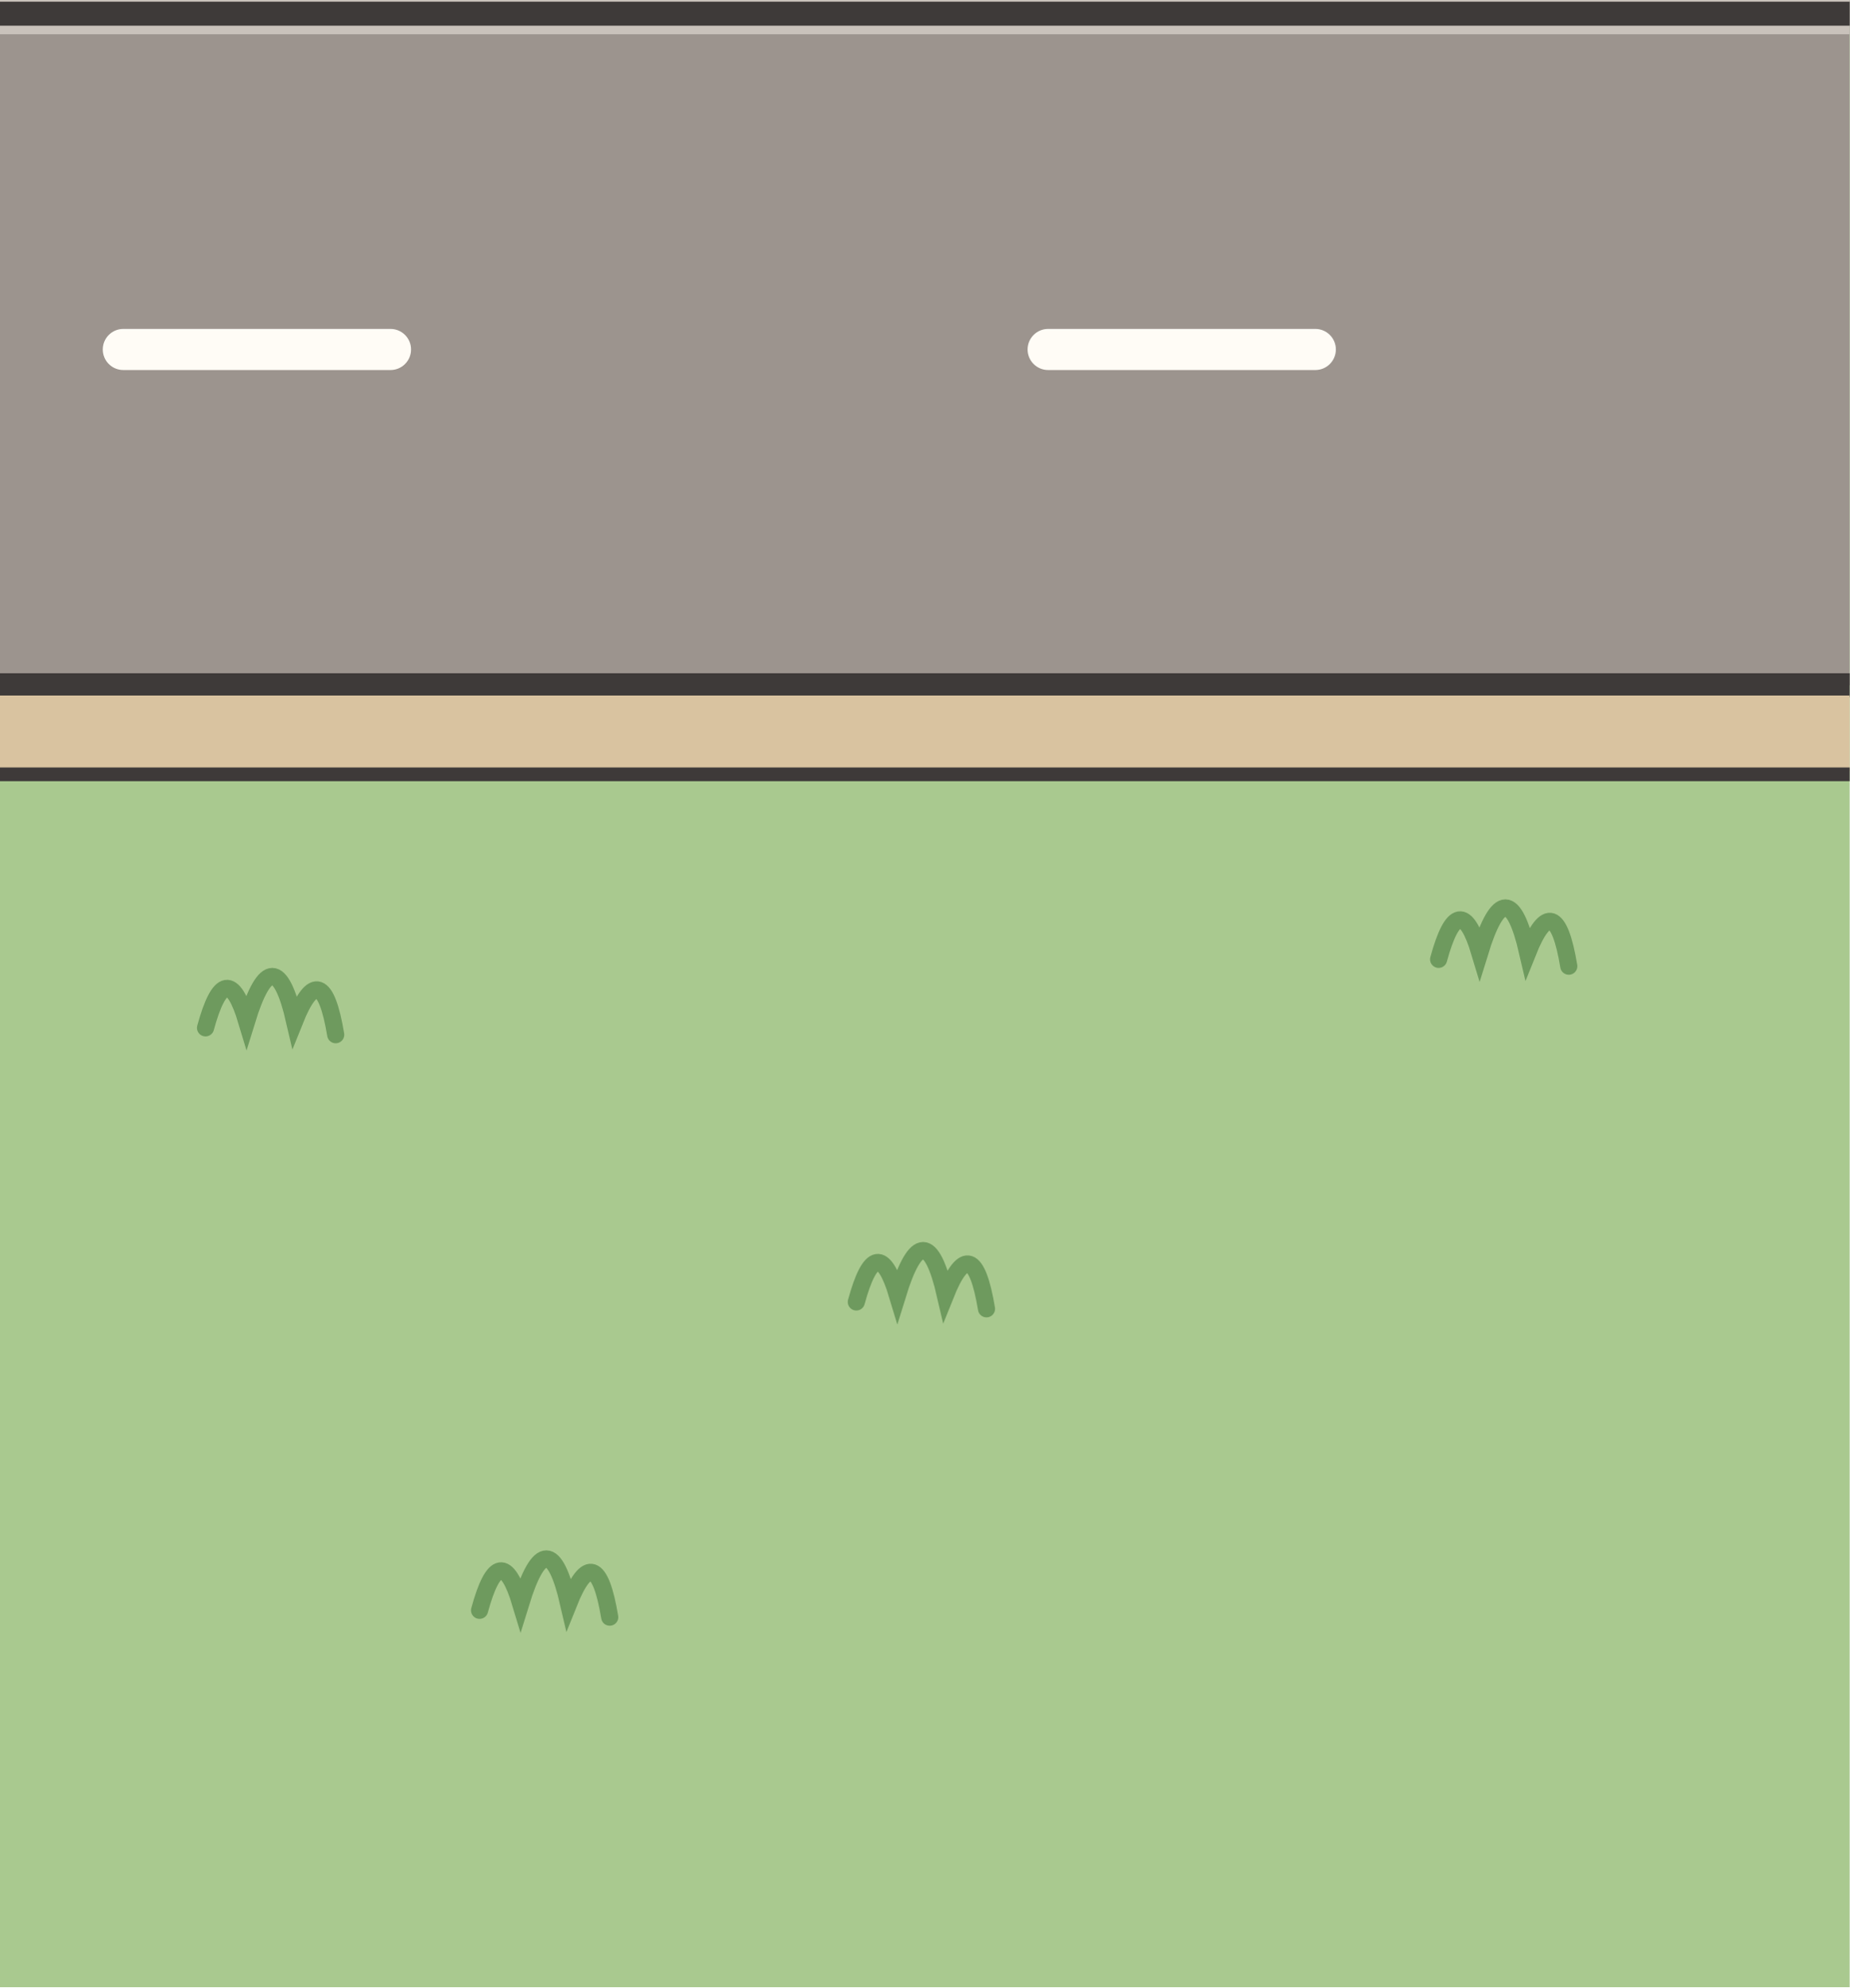
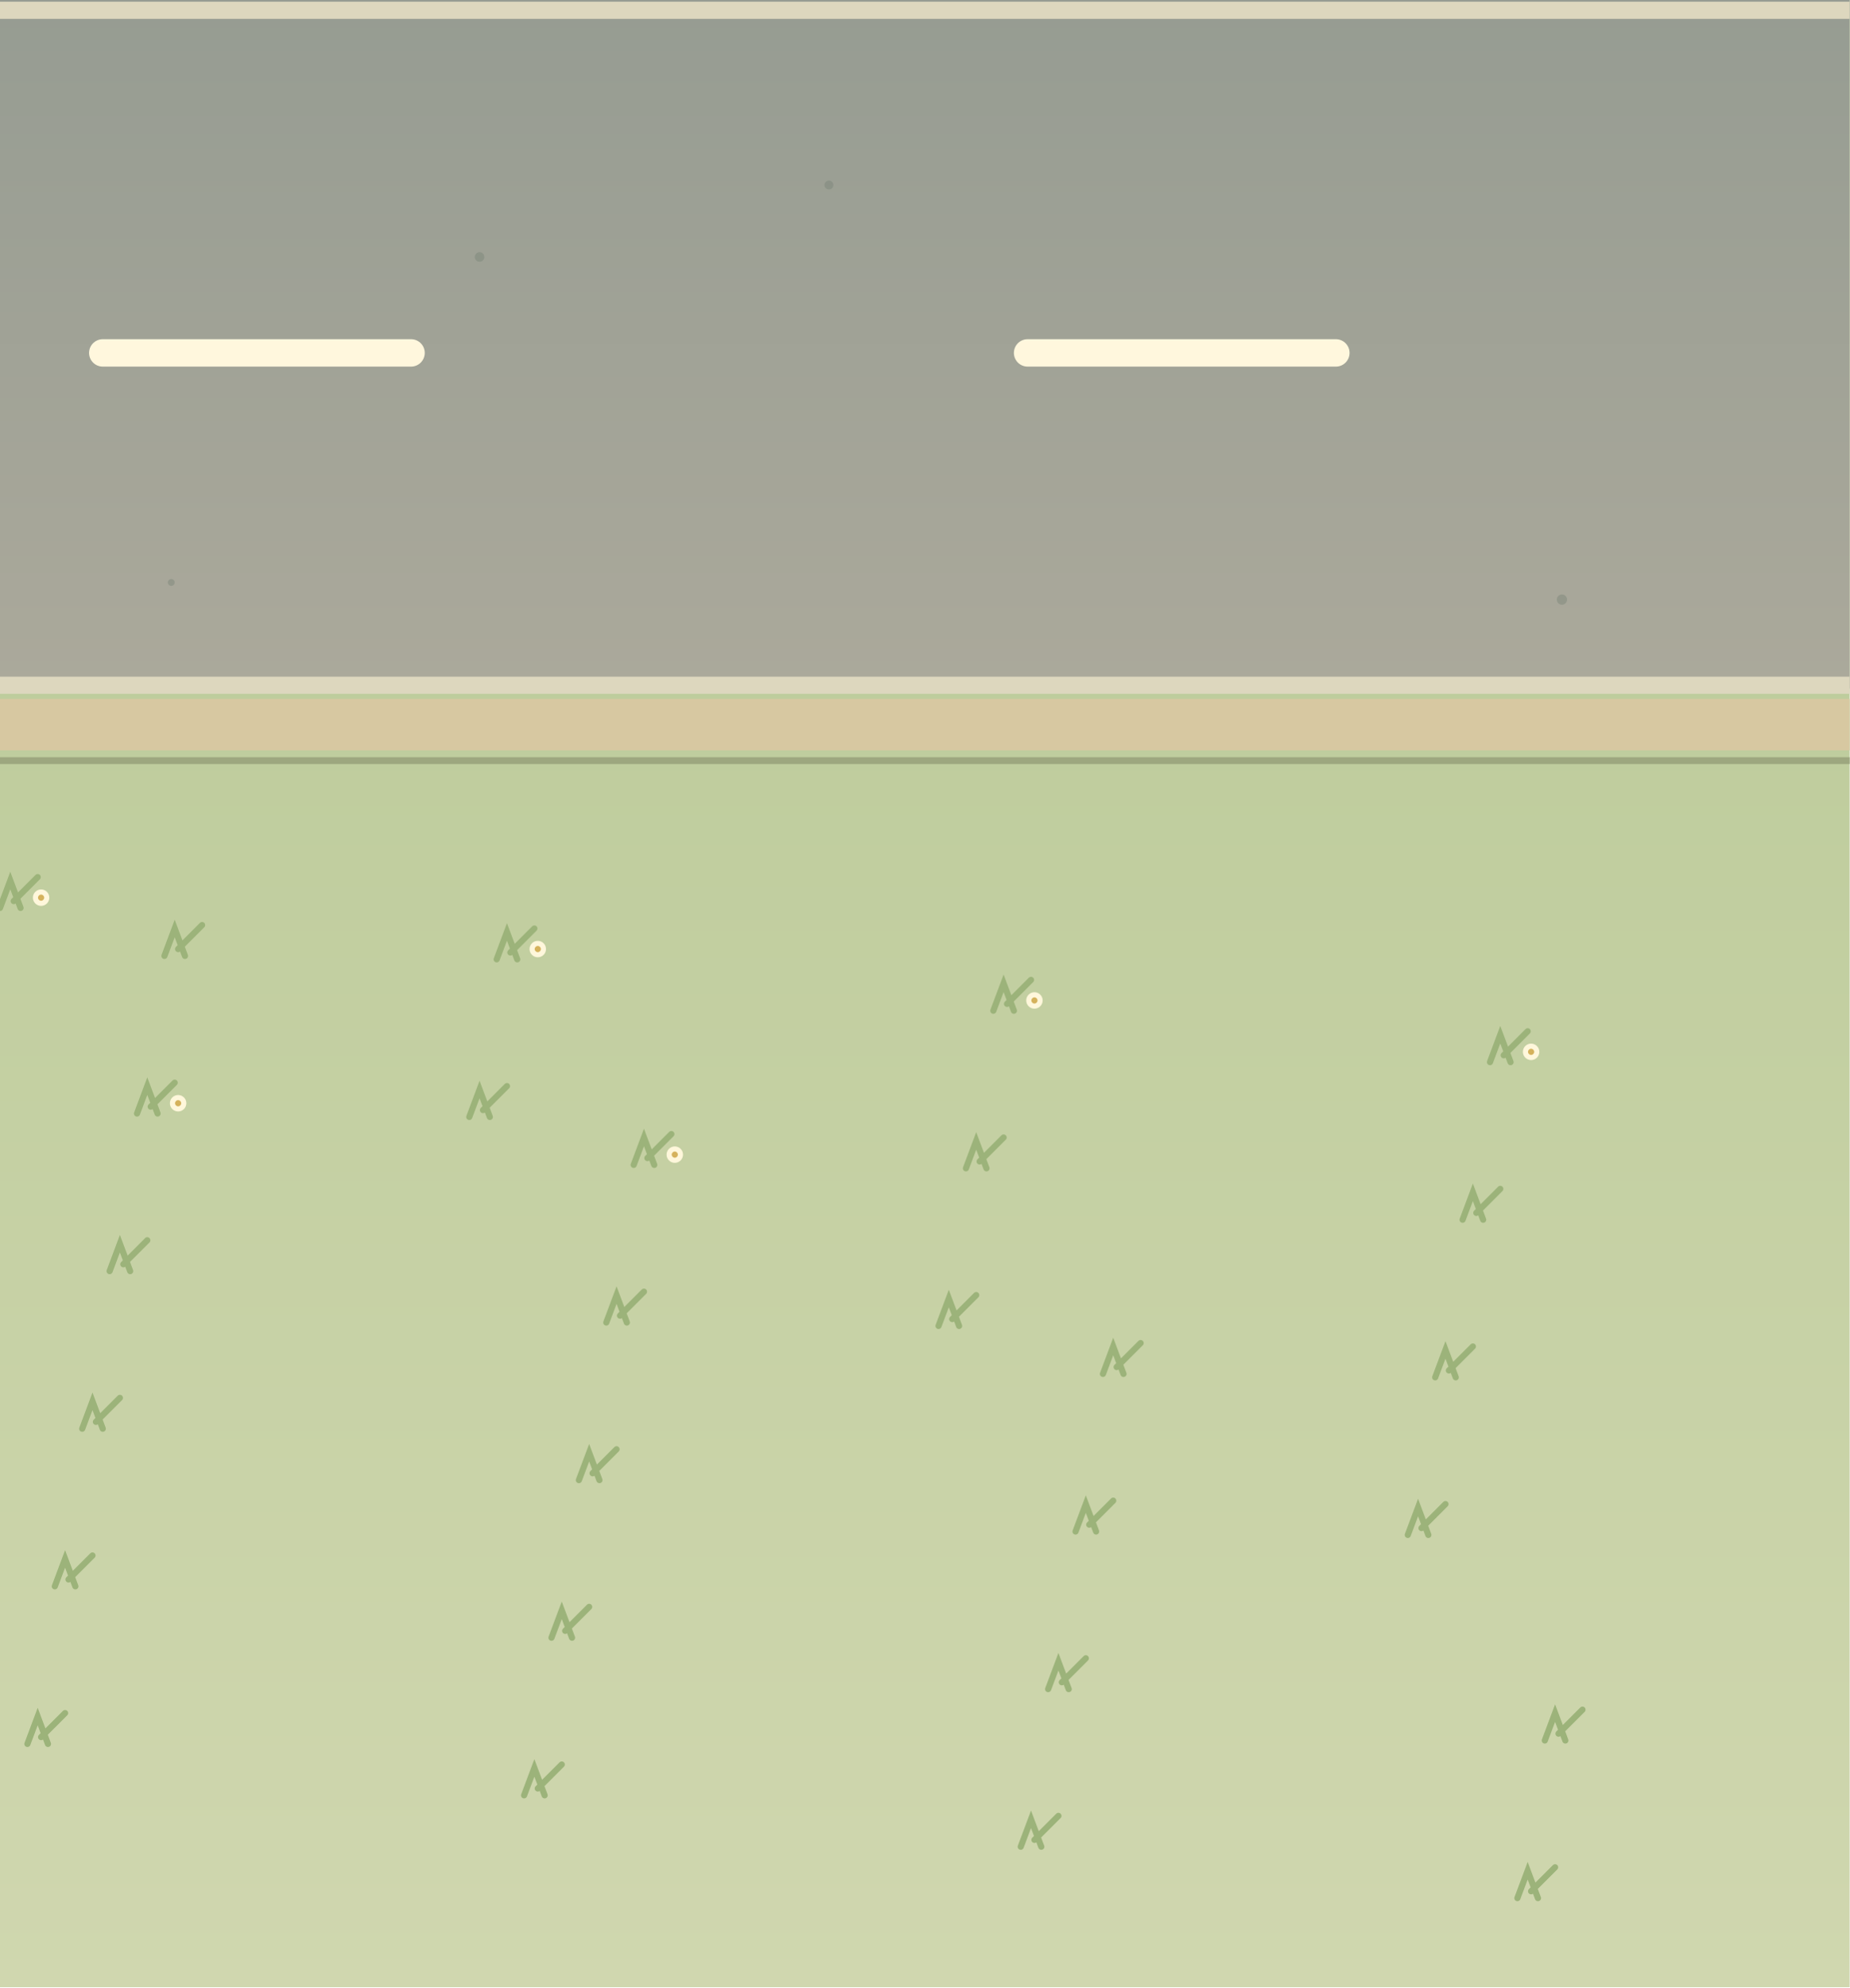
<svg xmlns="http://www.w3.org/2000/svg" viewBox="0 0 540 580" width="540" height="580">
-   <rect width="540" height="580" fill="#A9C98F" />
-   <rect y="0" width="540" height="200" fill="#9C948E" />
-   <rect y="0" width="540" height="10" fill="#C9C2BB" />
-   <path d="M0 4H540M0 200H540" stroke="#3E3A39" stroke-width="7" />
-   <rect x="30" y="96" width="90" height="12" rx="6" fill="#FFFCF6" />
-   <rect x="300" y="96" width="90" height="12" rx="6" fill="#FFFCF6" />
-   <rect y="203" width="540" height="22" fill="#D9C3A0" />
-   <path d="M0 226H540" stroke="#3E3A39" stroke-width="4" />
-   <path d="M60 300q6-22 12-2q8-26 14 0q8-20 12 4" fill="none" stroke="#6E9A5E" stroke-width="5" stroke-linecap="round" />
-   <path d="M250 380q6-22 12-2q8-26 14 0q8-20 12 4" fill="none" stroke="#6E9A5E" stroke-width="5" stroke-linecap="round" />
-   <path d="M420 280q6-22 12-2q8-26 14 0q8-20 12 4" fill="none" stroke="#6E9A5E" stroke-width="5" stroke-linecap="round" />
-   <path d="M140 470q6-22 12-2q8-26 14 0q8-20 12 4" fill="none" stroke="#6E9A5E" stroke-width="5" stroke-linecap="round" />
+   <defs>
+     <linearGradient id="grass" x2="0" y2="1">
+       <stop stop-color="#B5C793" />
+       <stop offset="1" stop-color="#D0D7AF" />
+     </linearGradient>
+     <linearGradient id="asphalt" x2="0" y2="1">
+       <stop stop-color="#969C92" />
+       <stop offset="1" stop-color="#ABA99B" />
+     </linearGradient>
+   </defs>
+   <rect width="540" height="580" fill="url(#grass)" />
+   <rect width="540" height="201" fill="url(#asphalt)" />
+   <path d="M0 3h540M0 200h540" stroke="#DDD7BE" stroke-width="5" />
+   <path d="M30 103h90m180 0h90" stroke="#FFF7DD" stroke-width="8" stroke-linecap="round" />
+   <rect y="204" width="540" height="15" fill="#D7C8A1" />
+   <path d="M0 222h540" stroke="#9DA77F" stroke-width="2" />
+   <path d="m0 265 3-8 3 8m-2-2 7-7" fill="none" stroke="#9CB37A" stroke-width="1.8" stroke-linecap="round" />
+   <circle cx="12" cy="262" r="2.4" fill="#FFF7DB" />
+   <circle cx="12" cy="262" r=".9" fill="#D5B25C" />
+   <path d="m137 326 3-8 3 8m-2-2 7-7" fill="none" stroke="#9CB37A" stroke-width="1.8" stroke-linecap="round" />
+   <path d="m274 387 3-8 3 8m-2-2 7-7" fill="none" stroke="#9CB37A" stroke-width="1.8" stroke-linecap="round" />
+   <path d="m411 448 3-8 3 8m-2-2 7-7" fill="none" stroke="#9CB37A" stroke-width="1.8" stroke-linecap="round" />
+   <path d="m8 509 3-8 3 8m-2-2 7-7" fill="none" stroke="#9CB37A" stroke-width="1.8" stroke-linecap="round" />
+   <path d="m145 280 3-8 3 8m-2-2 7-7" fill="none" stroke="#9CB37A" stroke-width="1.8" stroke-linecap="round" />
+   <circle cx="157" cy="277" r="2.4" fill="#FFF7DB" />
+   <circle cx="157" cy="277" r=".9" fill="#D5B25C" />
+   <path d="m282 341 3-8 3 8m-2-2 7-7" fill="none" stroke="#9CB37A" stroke-width="1.8" stroke-linecap="round" />
+   <path d="m419 402 3-8 3 8m-2-2 7-7" fill="none" stroke="#9CB37A" stroke-width="1.8" stroke-linecap="round" />
+   <path d="m16 463 3-8 3 8m-2-2 7-7" fill="none" stroke="#9CB37A" stroke-width="1.8" stroke-linecap="round" />
+   <path d="m153 524 3-8 3 8m-2-2 7-7" fill="none" stroke="#9CB37A" stroke-width="1.8" stroke-linecap="round" />
+   <path d="m290 295 3-8 3 8m-2-2 7-7" fill="none" stroke="#9CB37A" stroke-width="1.8" stroke-linecap="round" />
+   <circle cx="302" cy="292" r="2.4" fill="#FFF7DB" />
+   <circle cx="302" cy="292" r=".9" fill="#D5B25C" />
+   <path d="m427 356 3-8 3 8m-2-2 7-7" fill="none" stroke="#9CB37A" stroke-width="1.8" stroke-linecap="round" />
+   <path d="m24 417 3-8 3 8m-2-2 7-7" fill="none" stroke="#9CB37A" stroke-width="1.8" stroke-linecap="round" />
+   <path d="m161 478 3-8 3 8m-2-2 7-7" fill="none" stroke="#9CB37A" stroke-width="1.8" stroke-linecap="round" />
+   <path d="m298 539 3-8 3 8m-2-2 7-7" fill="none" stroke="#9CB37A" stroke-width="1.8" stroke-linecap="round" />
+   <path d="m435 310 3-8 3 8m-2-2 7-7" fill="none" stroke="#9CB37A" stroke-width="1.8" stroke-linecap="round" />
+   <circle cx="447" cy="307" r="2.4" fill="#FFF7DB" />
+   <circle cx="447" cy="307" r=".9" fill="#D5B25C" />
+   <path d="m32 371 3-8 3 8m-2-2 7-7" fill="none" stroke="#9CB37A" stroke-width="1.8" stroke-linecap="round" />
+   <path d="m169 432 3-8 3 8m-2-2 7-7" fill="none" stroke="#9CB37A" stroke-width="1.8" stroke-linecap="round" />
+   <path d="m306 493 3-8 3 8m-2-2 7-7" fill="none" stroke="#9CB37A" stroke-width="1.8" stroke-linecap="round" />
+   <path d="m443 554 3-8 3 8m-2-2 7-7" fill="none" stroke="#9CB37A" stroke-width="1.8" stroke-linecap="round" />
+   <path d="m40 325 3-8 3 8m-2-2 7-7" fill="none" stroke="#9CB37A" stroke-width="1.8" stroke-linecap="round" />
+   <circle cx="52" cy="322" r="2.4" fill="#FFF7DB" />
+   <circle cx="52" cy="322" r=".9" fill="#D5B25C" />
+   <path d="m177 386 3-8 3 8m-2-2 7-7" fill="none" stroke="#9CB37A" stroke-width="1.8" stroke-linecap="round" />
+   <path d="m314 447 3-8 3 8m-2-2 7-7" fill="none" stroke="#9CB37A" stroke-width="1.8" stroke-linecap="round" />
+   <path d="m451 508 3-8 3 8m-2-2 7-7" fill="none" stroke="#9CB37A" stroke-width="1.8" stroke-linecap="round" />
+   <path d="m48 279 3-8 3 8m-2-2 7-7" fill="none" stroke="#9CB37A" stroke-width="1.8" stroke-linecap="round" />
+   <path d="m185 340 3-8 3 8m-2-2 7-7" fill="none" stroke="#9CB37A" stroke-width="1.8" stroke-linecap="round" />
+   <circle cx="197" cy="337" r="2.4" fill="#FFF7DB" />
+   <circle cx="197" cy="337" r=".9" fill="#D5B25C" />
+   <path d="m322 401 3-8 3 8m-2-2 7-7" fill="none" stroke="#9CB37A" stroke-width="1.8" stroke-linecap="round" />
+   <g fill="#747F7566">
+     <circle cx="140" cy="75" r="1.4" />
+     <circle cx="456" cy="175" r="1.5" />
+     <circle cx="242" cy="54" r="1.3" />
+     <circle cx="50" cy="170" r="1" />
+   </g>
</svg>
